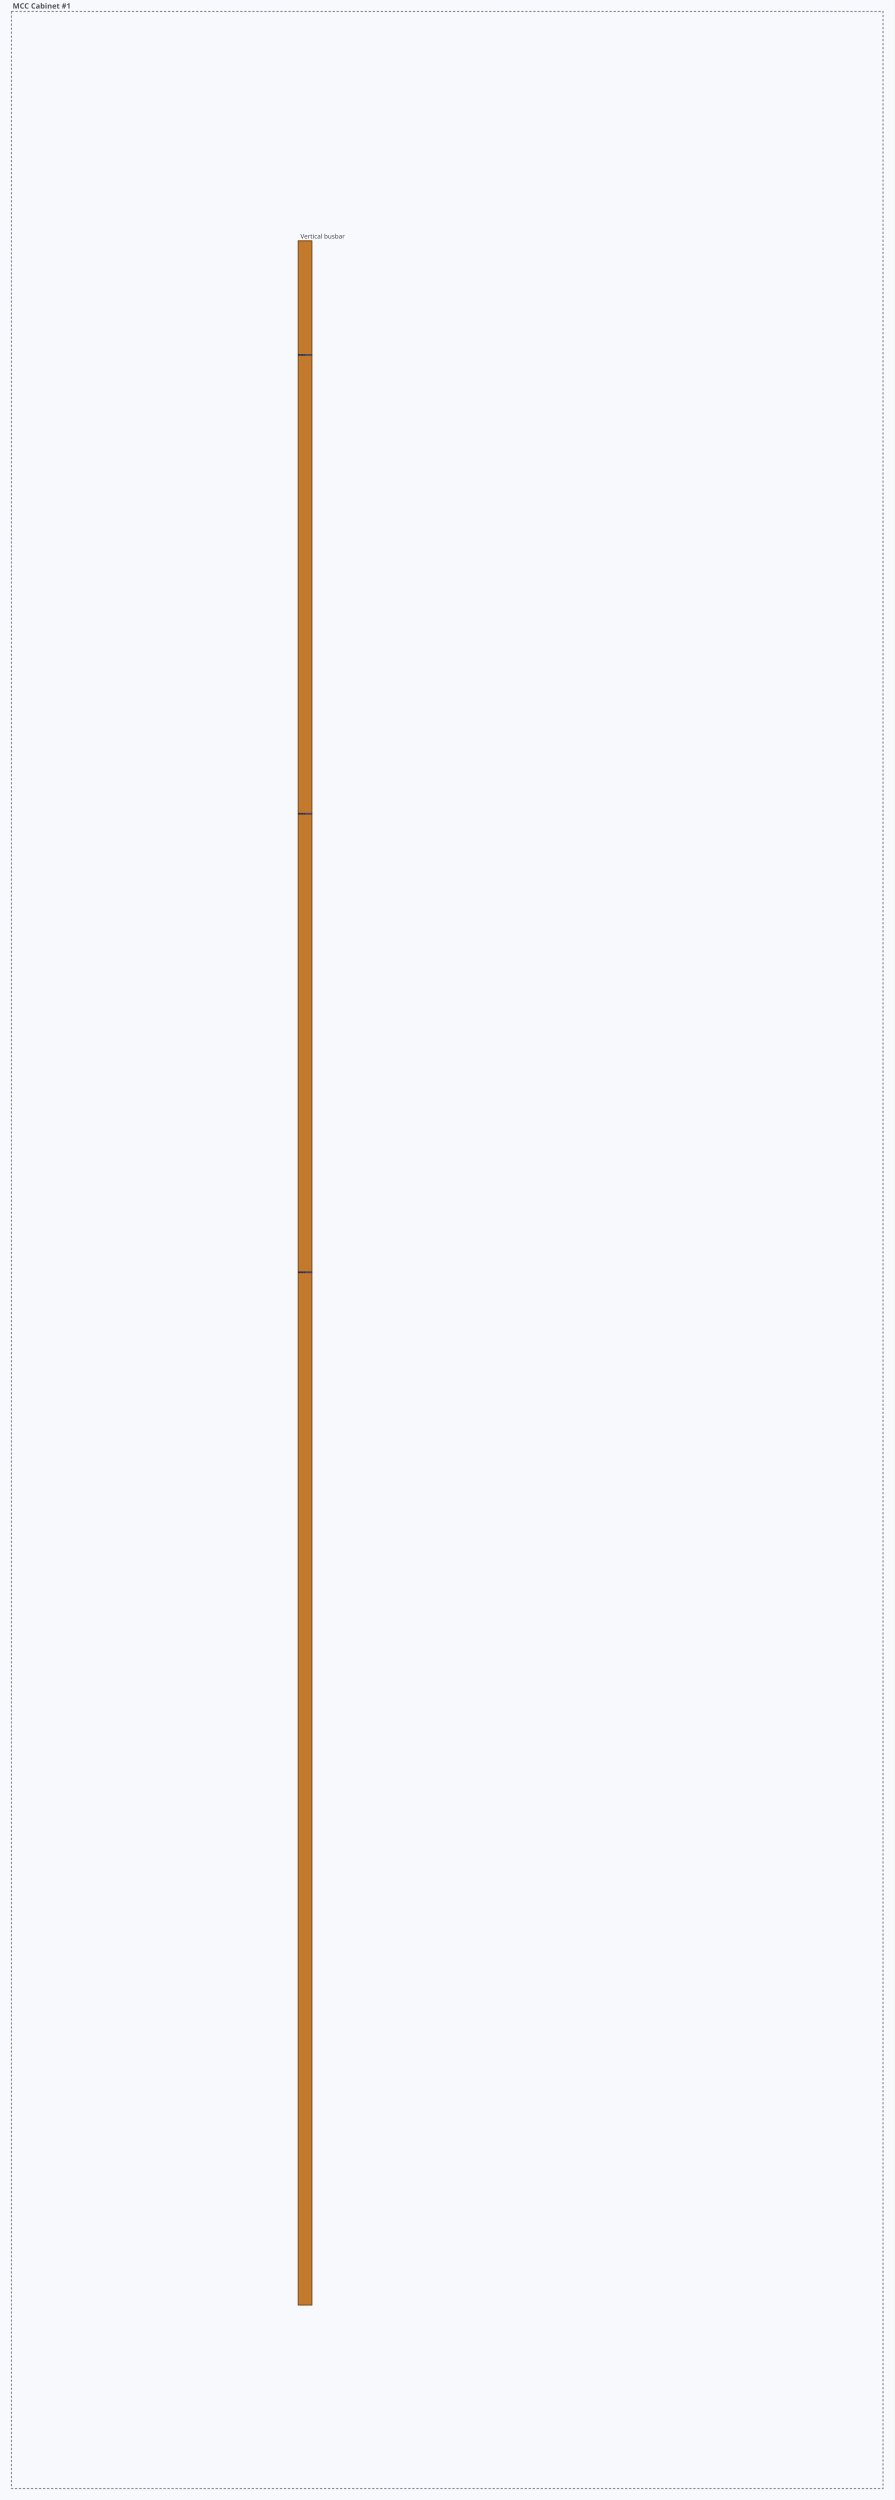
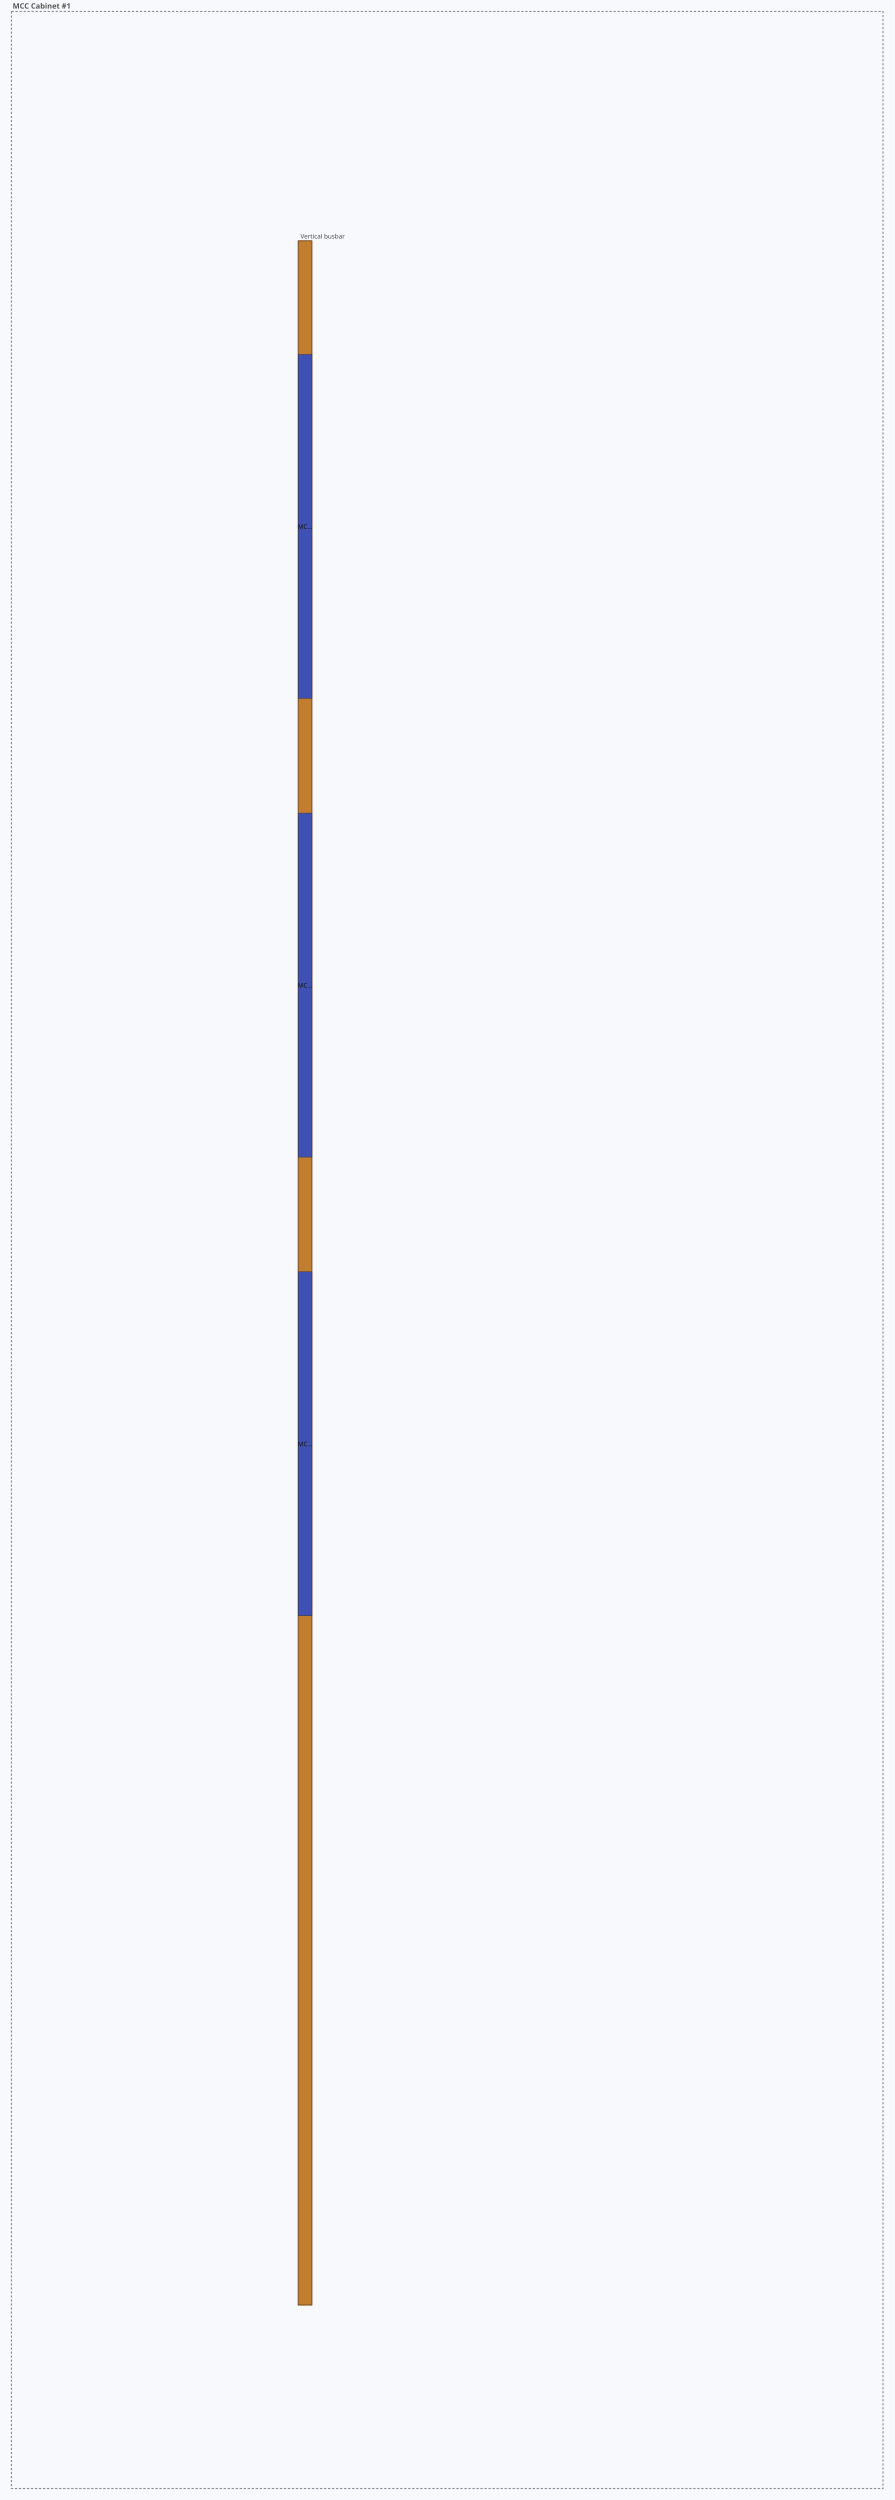
<svg xmlns="http://www.w3.org/2000/svg" xmlns:xlink="http://www.w3.org/1999/xlink" baseProfile="full" height="4360.0" version="1.1" viewBox="0,0,1560.0,4360.0" width="1560.0">
  <defs>
    <style type="text/css">
/* Light theme (default) */
.svg-bg { fill: #f8f9fc; }
.cabinet-outline { fill: none; stroke: #8a8f9a; stroke-width: 2; stroke-dasharray: 4 3; }
.cabinet-label   { font: 600 13px sans-serif; fill: #555; }

- .carrier { stroke: #333; stroke-width: 1; }
- .carrier.din-rail       { fill: #c0c7d1; }
- .carrier.subrack        { fill: #e3ebf1; stroke: #456; }
- .carrier.mounting-plate { fill: #f7f6ef; stroke: #a99; stroke-dasharray: 6 3; }
- .carrier.busbar         { fill: #c47a2c; stroke: #6a3c10; stroke-width: 1.5; }
- .carrier.grid.grid-row  { fill: #d8d5c4; stroke: #6a6655; }
- .carrier-label          { font: 500 11px sans-serif; fill: #444; }
+ .mount { stroke: #333; stroke-width: 1; }
+ .mount.din-rail       { fill: #c0c7d1; }
+ .mount.subrack        { fill: #e3ebf1; stroke: #456; }
+ .mount.mounting-plate { fill: #f7f6ef; stroke: #a99; stroke-dasharray: 6 3; }
+ .mount.busbar         { fill: #c47a2c; stroke: #6a3c10; stroke-width: 1.5; }
+ .mount.grid.grid-row  { fill: #d8d5c4; stroke: #6a6655; }
+ .mount-label          { font: 500 11px sans-serif; fill: #444; }

.slot        { stroke: #222; stroke-width: 0.6; }
.slot.empty  { fill: none; stroke: #aaa; stroke-dasharray: 3 2; }
.label       { font: 500 11px sans-serif; pointer-events: none; fill: #111; }
.label.empty { fill: #888; font-style: italic; }
.device-image-label { font: 600 11px sans-serif; pointer-events: none; }
+ 
+ /* Finding C (v0.4.0): click-to-add affordance over empty slot
+  * ranges on 1D/grid mounts and the whole area of 2D mounts.
+  * Nearly invisible at rest so it doesn't clutter the normal view;
+  * reveals a dashed green outline on hover, matching the
+  * "unclaimed / available" aesthetic from the B empty-state
+  * canvas. Cursor switches to pointer so the affordance is
+  * discoverable by accident.
+  */
+ .slot.empty-slot {
+   fill: rgba(129, 199, 132, 0.05);
+   stroke: none;
+   cursor: pointer;
+ }
+ a:hover &gt; .slot.empty-slot,
+ .slot.empty-slot:hover {
+   fill: rgba(129, 199, 132, 0.22);
+   stroke: #81c784;
+   stroke-width: 1.5;
+   stroke-dasharray: 3 2;
+ }

/* Dark theme — follows NetBox's Bootstrap dark mode via prefers-color-scheme,
 * which the embedding page propagates to &lt;object&gt; documents. */
@media (prefers-color-scheme: dark) {
  .svg-bg          { fill: #141619; }
  .cabinet-outline { stroke: #6c7078; }
  .cabinet-label   { fill: #c8ccd4; }

-   .carrier                { stroke: #9aa2ad; }
-   .carrier.din-rail       { fill: #4b5460; }
-   .carrier.subrack        { fill: #3b4451; stroke: #7a8696; }
-   .carrier.mounting-plate { fill: #2a2a26; stroke: #8a7a74; }
-   .carrier.busbar         { fill: #a0661f; stroke: #f5b06a; }
-   .carrier.grid.grid-row  { fill: #454034; stroke: #a09777; }
-   .carrier-label          { fill: #c8ccd4; }
+   .mount                { stroke: #9aa2ad; }
+   .mount.din-rail       { fill: #4b5460; }
+   .mount.subrack        { fill: #3b4451; stroke: #7a8696; }
+   .mount.mounting-plate { fill: #2a2a26; stroke: #8a7a74; }
+   .mount.busbar         { fill: #a0661f; stroke: #f5b06a; }
+   .mount.grid.grid-row  { fill: #454034; stroke: #a09777; }
+   .mount-label          { fill: #c8ccd4; }

  .slot        { stroke: #101114; }
  .slot.empty  { fill: none; stroke: #5a6070; }
  .label       { fill: #f3f3f3; }
  .label.empty { fill: #7a8696; }
+ 
+   /* Finding C empty-slot affordance, dark-mode contrast. */
+   .slot.empty-slot         { fill: rgba(129, 199, 132, 0.08); }
+   a:hover &gt; .slot.empty-slot,
+   .slot.empty-slot:hover   { fill: rgba(129, 199, 132, 0.3); stroke: #a5d6a7; }
+ }
+ 
+ /* Thumbnail mode — Finding E, v0.4.0.
+  *
+  * When CabinetLayoutSVG is constructed with `thumbnail=True`, the root
+  * &lt;svg&gt; element gets `class="thumbnail"`. These rules then apply to
+  * diminish the rendering so users understand it's a preview, not a
+  * live click target.
+  *
+  * Used by the rack elevation monkey-patch so the embedded cabinet
+  * interior inside a rack U slot reads as "zoom in via the Layout tab
+  * to interact" instead of tempting users to click on individual
+  * placement rectangles (whose hyperlinks are unreachable from inside
+  * the core rack-elevation &lt;image&gt; wrapper anyway — clicking them
+  * navigates to the HOST device, not the mounted one, and that's a
+  * click-target lie).
+  *
+  * Strategy: drop contrast + opacity, suppress per-placement labels,
+  * suppress the mount name label, kill the cabinet outline. The mount
+  * geometry is still visible so users can read "here's the shape of
+  * the interior" at a glance.
+  */
+ svg.thumbnail .cabinet-outline,
+ svg.thumbnail .cabinet-label,
+ svg.thumbnail .mount-label,
+ svg.thumbnail .label,
+ svg.thumbnail .device-image-label,
+ svg.thumbnail .slot.empty-slot {
+   display: none;
+ }
+ svg.thumbnail .mount,
+ svg.thumbnail .slot {
+   opacity: 0.55;
+   filter: saturate(0.6);
+ }
+ 
+ /* High-contrast mode — Finding F, v0.4.0.
+  *
+  * Triggers automatically when the OS asks for increased contrast:
+  *
+  *   * macOS:   System Settings → Accessibility → Display → Increase Contrast
+  *   * Windows: Settings → Accessibility → Contrast themes
+  *   * iOS/iPadOS: Settings → Accessibility → Display &amp; Text Size → Increase Contrast
+  *
+  * Designed for OT/ICS field engineers using tablets in bright substation
+  * sunlight where the default ~4.1:1 ratio washes out. All strokes go to
+  * pure white on pure black, role colors get pulled to saturated primaries
+  * at &gt;= 8.5:1 contrast against the black background, and stroke widths
+  * bump up one notch so nothing dissolves at glancing angles.
+  *
+  * CSS-only; no user preference plumbing, no extra runtime cost. Dark-mode
+  * also-triggering (`prefers-color-scheme: dark`) falls through to these
+  * rules if both media features match, because this block is declared
+  * last and has equal specificity.
+  */
+ @media (prefers-contrast: more) {
+   .svg-bg          { fill: #000; }
+   .cabinet-outline { stroke: #fff; stroke-width: 3; stroke-dasharray: 6 4; }
+   .cabinet-label   { fill: #fff; font-weight: 700; }
+ 
+   .mount                { stroke: #fff; stroke-width: 2; }
+   .mount.din-rail       { fill: #3a5a8a; }
+   .mount.subrack        { fill: #225566; }
+   .mount.mounting-plate { fill: #553366; stroke-dasharray: 6 3; }
+   .mount.busbar         { fill: #a04010; stroke-width: 2.5; }
+   .mount.grid.grid-row  { fill: #554422; }
+   .mount-label          { fill: #fff; font-weight: 700; }
+ 
+   .slot        { stroke: #fff; stroke-width: 1; }
+   .slot.empty  { fill: none; stroke: #bbb; stroke-width: 1; stroke-dasharray: 3 2; }
+   .label       { fill: #fff; font-weight: 700; }
+   .label.empty { fill: #bbb; }
+   .device-image-label { fill: #fff; font-weight: 700; }
}
</style>
-     <clipPath id="clip-mount-174">
-       <rect height="2.0" width="24" x="520.0" y="618.0" />
+     <clipPath id="clip-placement-174">
+       <rect height="600.0" width="24" x="520.0" y="618.0" />
    </clipPath>
-     <clipPath id="clip-mount-175">
-       <rect height="2.0" width="24" x="520.0" y="1418.0" />
+     <clipPath id="clip-placement-175">
+       <rect height="600.0" width="24" x="520.0" y="1418.0" />
    </clipPath>
-     <clipPath id="clip-mount-176">
-       <rect height="2.0" width="24" x="520.0" y="2218.0" />
+     <clipPath id="clip-placement-176">
+       <rect height="600.0" width="24" x="520.0" y="2218.0" />
    </clipPath>
  </defs>
  <rect class="svg-bg" height="4360.0" width="1560.0" x="0" y="0" />
  <rect class="cabinet-outline" height="4320.0" width="1520.0" x="20" y="20" />
  <text class="cabinet-label" x="22" y="15">MCC Cabinet #1</text>
-   <rect class="carrier busbar" height="3600.0" width="24" x="520.0" y="420.0" />
-   <text class="carrier-label" x="524.0" y="416.0">Vertical busbar</text>
+   <rect class="mount busbar" height="3600.0" width="24" x="520.0" y="420.0" />
  <a target="_parent" xlink:href="/dcim/devices/234/">
-     <rect class="slot" height="2.0" style="fill: #3f51b5" width="24" x="520.0" y="618.0" />
-     <text class="label" clip-path="url(#clip-mount-174)" dominant-baseline="central" fill="#ffffff" text-anchor="middle" x="532.0" y="619.0">MC…</text>
+     <rect class="slot" height="600.0" style="fill: #3f51b5" width="24" x="520.0" y="618.0" />
+     <text class="label" clip-path="url(#clip-placement-174)" dominant-baseline="central" fill="#ffffff" text-anchor="middle" x="532.0" y="918.0">MC…</text>
  </a>
  <a target="_parent" xlink:href="/dcim/devices/235/">
-     <rect class="slot" height="2.0" style="fill: #3f51b5" width="24" x="520.0" y="1418.0" />
-     <text class="label" clip-path="url(#clip-mount-175)" dominant-baseline="central" fill="#ffffff" text-anchor="middle" x="532.0" y="1419.0">MC…</text>
+     <rect class="slot" height="600.0" style="fill: #3f51b5" width="24" x="520.0" y="1418.0" />
+     <text class="label" clip-path="url(#clip-placement-175)" dominant-baseline="central" fill="#ffffff" text-anchor="middle" x="532.0" y="1718.0">MC…</text>
  </a>
  <a target="_parent" xlink:href="/dcim/devices/236/">
-     <rect class="slot" height="2.0" style="fill: #3f51b5" width="24" x="520.0" y="2218.0" />
-     <text class="label" clip-path="url(#clip-mount-176)" dominant-baseline="central" fill="#ffffff" text-anchor="middle" x="532.0" y="2219.0">MC…</text>
+     <rect class="slot" height="600.0" style="fill: #3f51b5" width="24" x="520.0" y="2218.0" />
+     <text class="label" clip-path="url(#clip-placement-176)" dominant-baseline="central" fill="#ffffff" text-anchor="middle" x="532.0" y="2518.0">MC…</text>
  </a>
+   <a target="_parent" xlink:href="/plugins/cabinet-view/placements/add/?mount=44&amp;position=1">
+     <rect class="slot empty-slot" height="198.0" width="24" x="520.0" y="420.0" />
+   </a>
+   <a target="_parent" xlink:href="/plugins/cabinet-view/placements/add/?mount=44&amp;position=400">
+     <rect class="slot empty-slot" height="200.0" width="24" x="520.0" y="1218.0" />
+   </a>
+   <a target="_parent" xlink:href="/plugins/cabinet-view/placements/add/?mount=44&amp;position=800">
+     <rect class="slot empty-slot" height="200.0" width="24" x="520.0" y="2018.0" />
+   </a>
+   <a target="_parent" xlink:href="/plugins/cabinet-view/placements/add/?mount=44&amp;position=1200">
+     <rect class="slot empty-slot" height="1202.0" width="24" x="520.0" y="2818.0" />
+   </a>
+   <text class="mount-label" x="524.0" y="416.0">Vertical busbar</text>
</svg>
